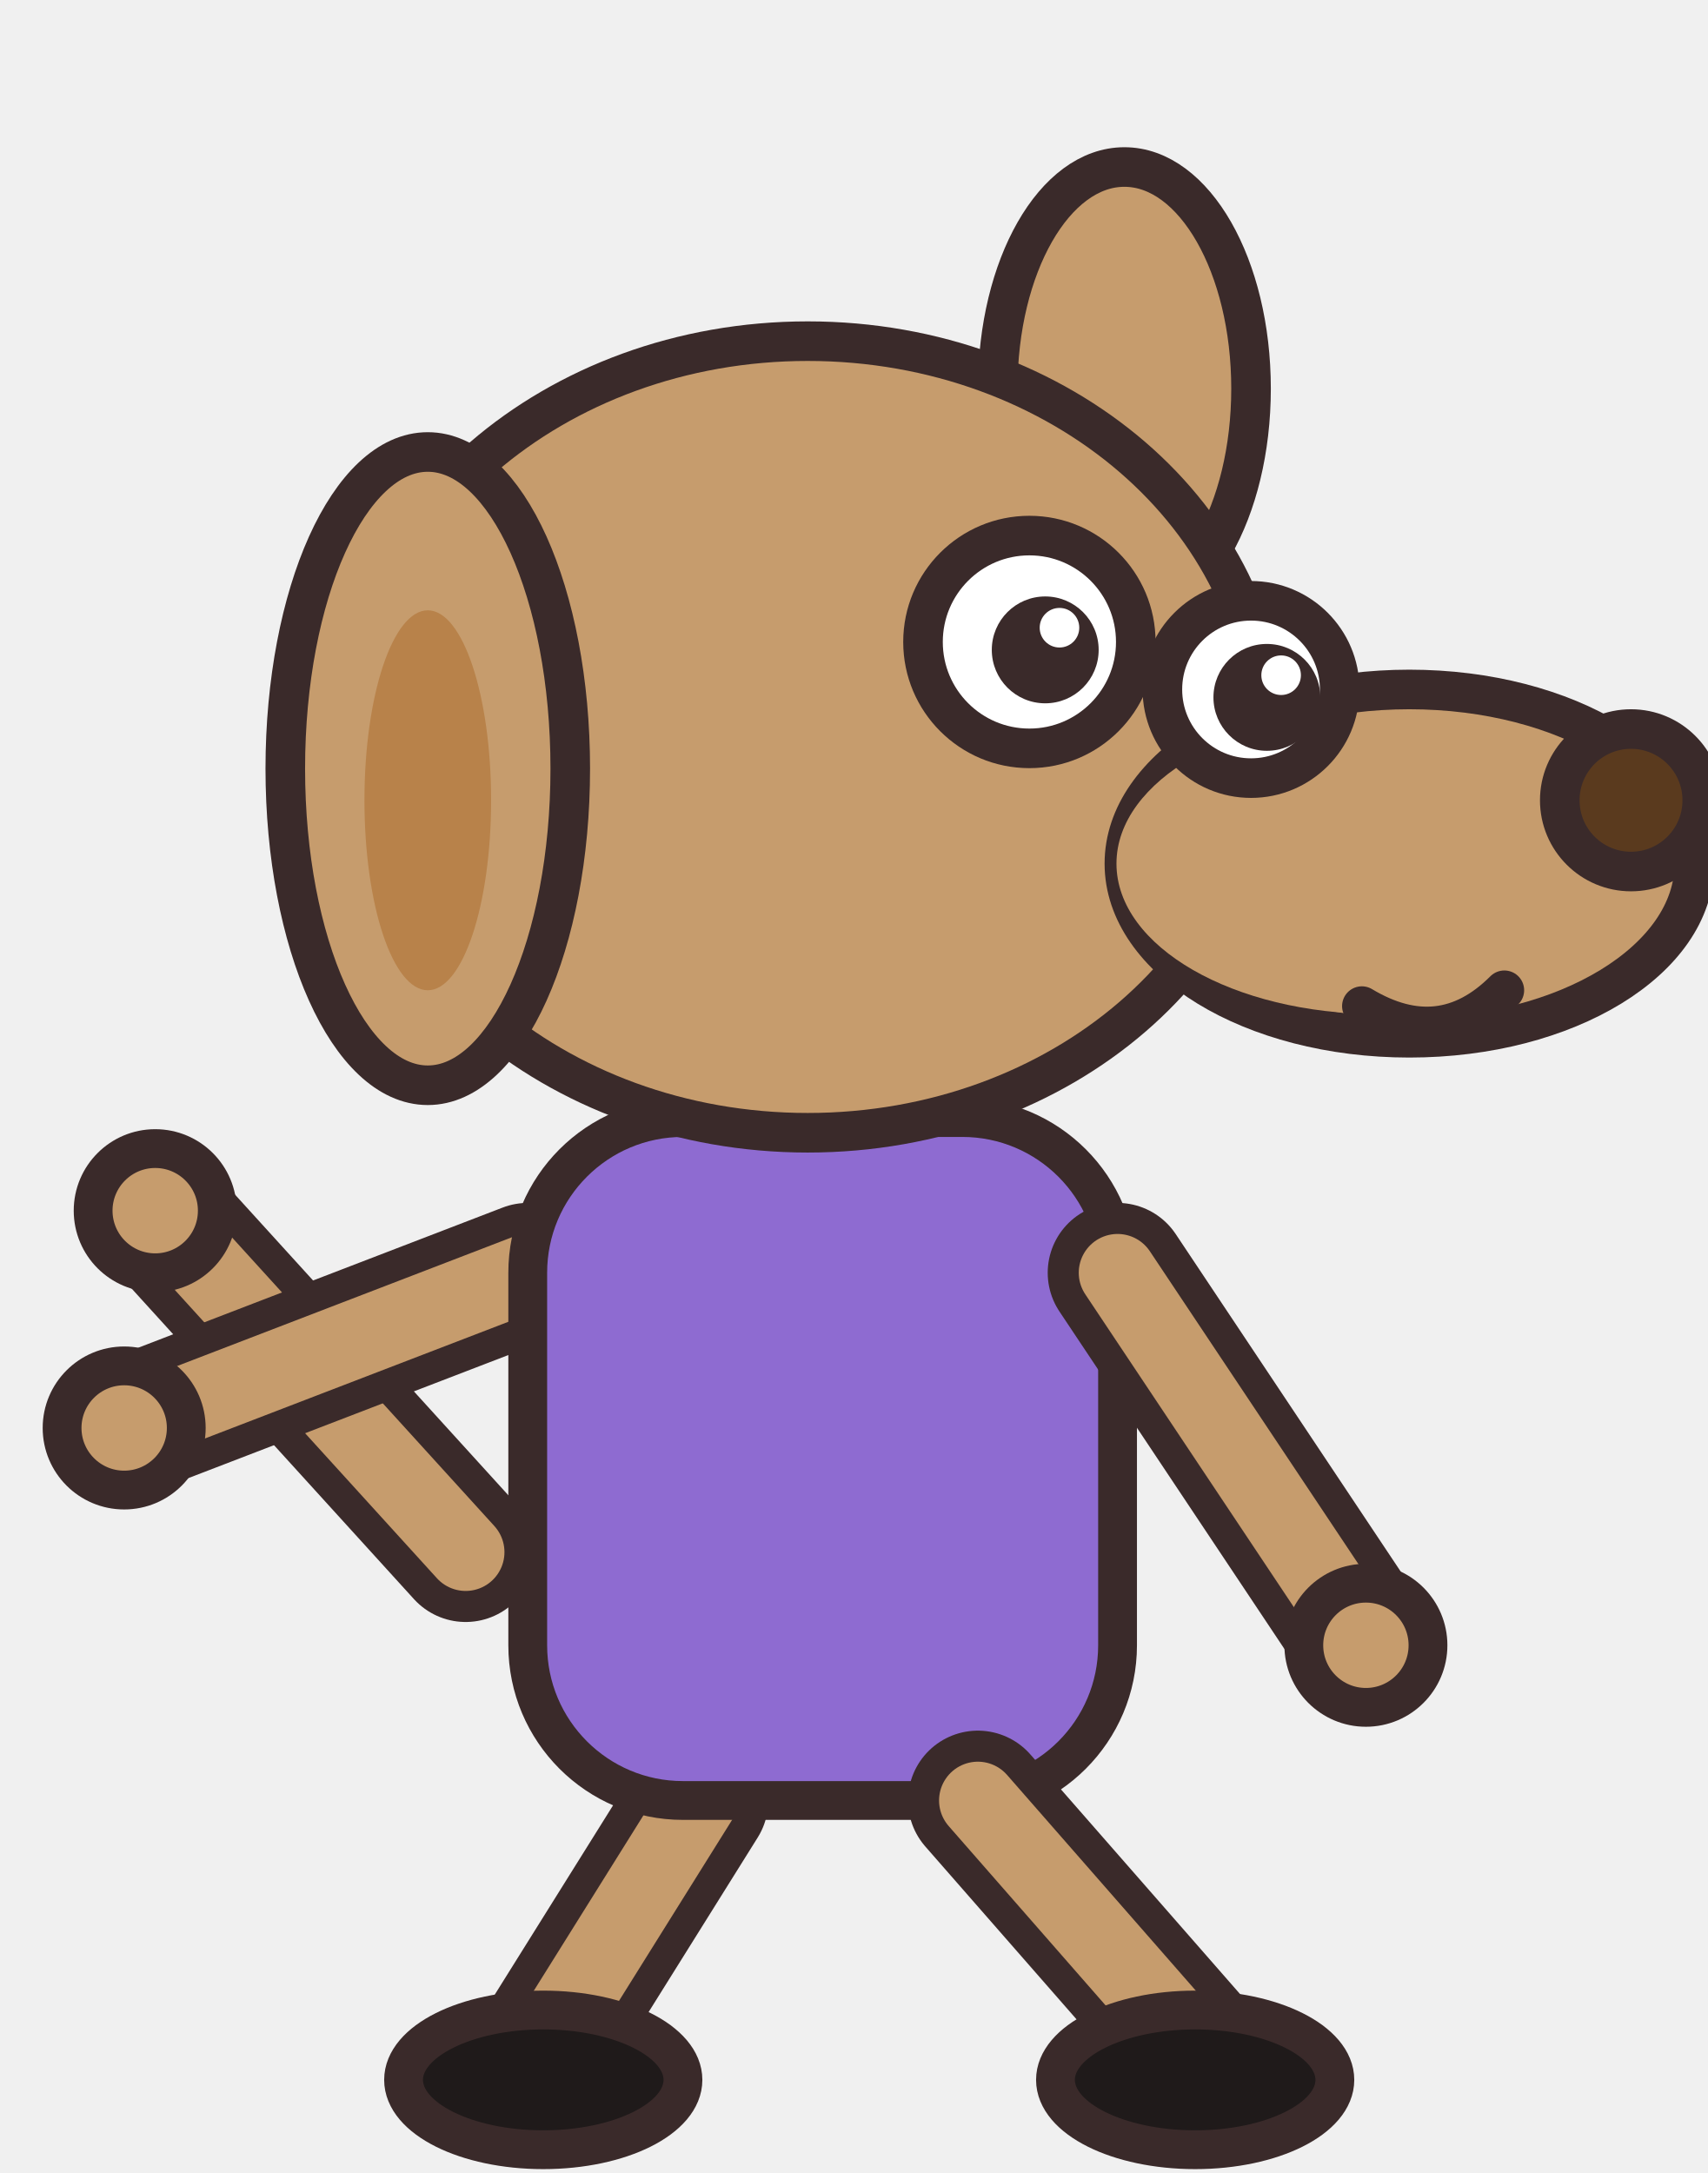
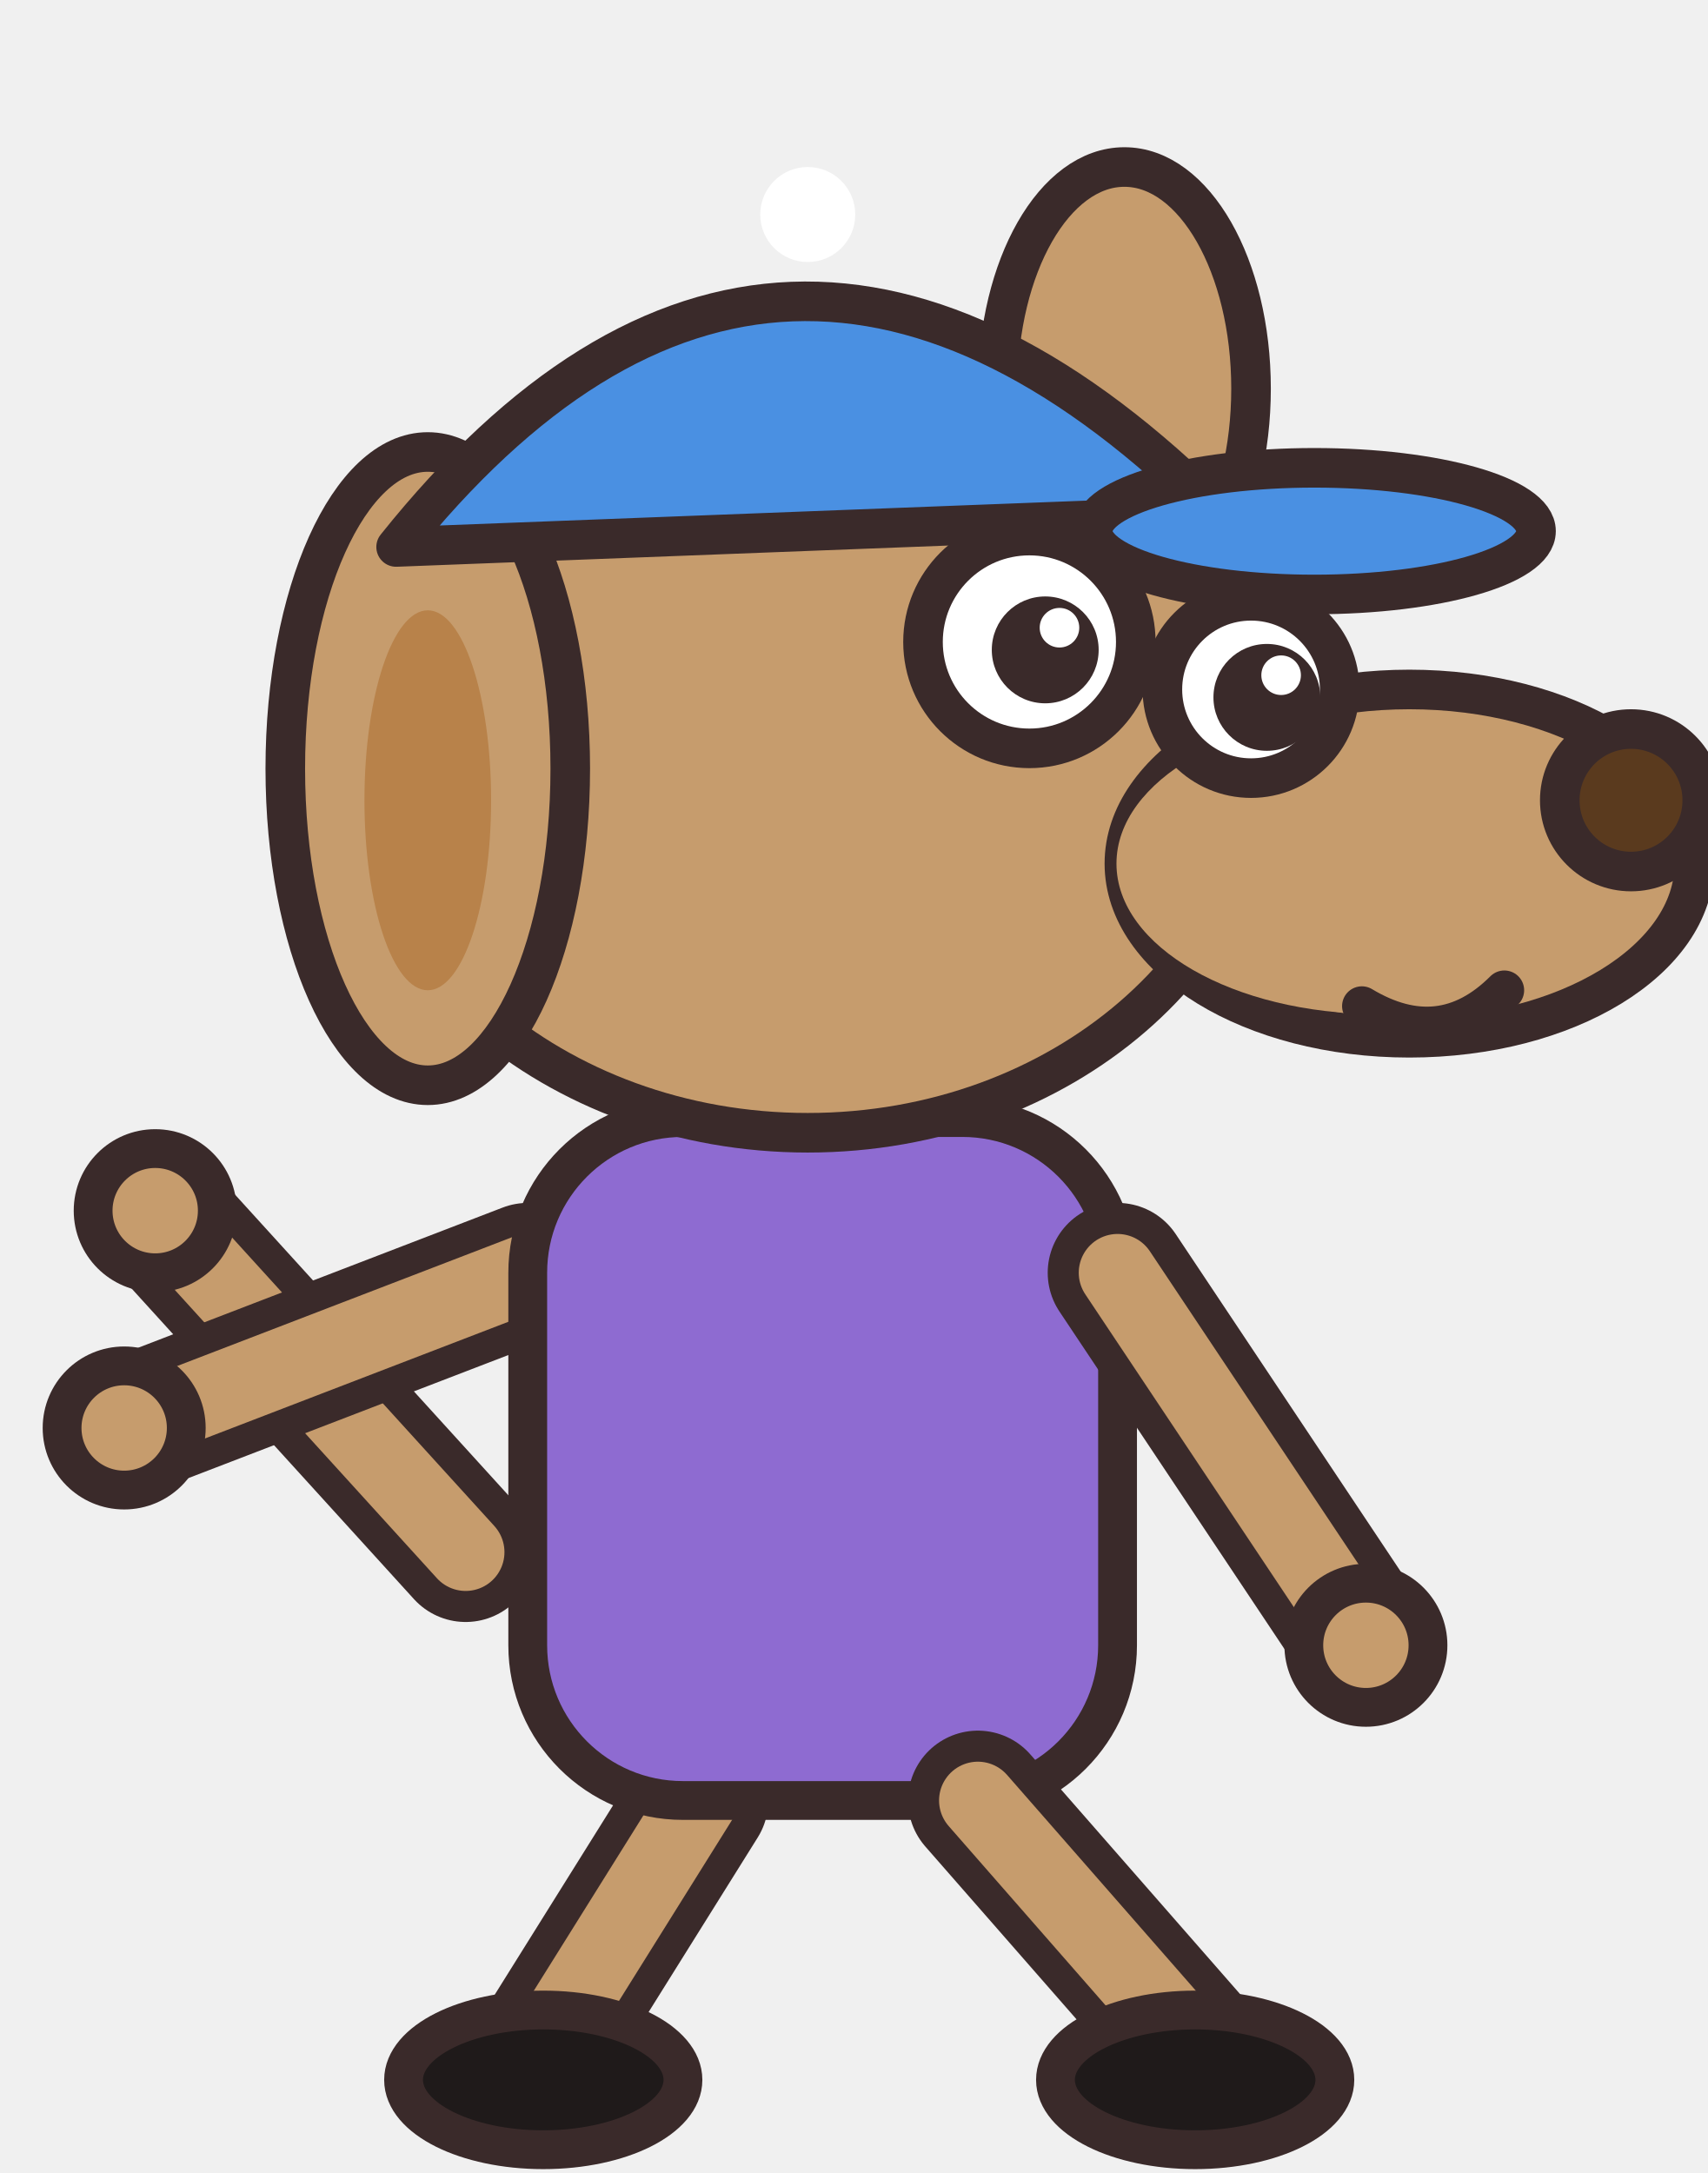
<svg xmlns="http://www.w3.org/2000/svg" viewBox="0 0 110 140">
  <g stroke="#3a2a2a" stroke-linecap="round" stroke-linejoin="round" stroke-width="2.5">
    <path stroke-width="9" d="M30 100 10 78" />
    <path stroke="#c69c6d" stroke-width="5" d="M30 100 10 78" />
    <circle cx="10" cy="78" r="4" fill="#c69c6d" />
    <path stroke-width="9" d="m45 116-10 16" />
    <path stroke="#c69c6d" stroke-width="5" d="m45 116-10 16" />
    <ellipse cx="35" cy="134" fill="#1f1a1a" rx="9" ry="4.5" />
    <path stroke-width="9" d="M34 82 8 92" />
    <path stroke="#c69c6d" stroke-width="5" d="M34 82 8 92" />
    <circle cx="8" cy="92" r="4" fill="#c69c6d" />
    <rect width="38" height="44" x="34" y="72" fill="#8e6bd1" rx="10" />
    <path stroke-width="9" d="m63 116 14 16" />
    <path stroke="#c69c6d" stroke-width="5" d="m63 116 14 16" />
    <ellipse cx="77" cy="134" fill="#1f1a1a" rx="9" ry="4.5" />
    <g transform="translate(-1 -1.48)scale(1.02)">
      <ellipse cx="72" cy="26" fill="#c69c6d" rx="8" ry="14" />
      <ellipse cx="52" cy="48" fill="#c69c6d" rx="29" ry="25" />
      <ellipse cx="90" cy="56" fill="#c69c6d" rx="18" ry="11" />
      <ellipse cx="88" cy="56" fill="#c69c6d" stroke="none" rx="16.5" ry="9.5" />
      <circle cx="104" cy="52" r="4.5" fill="#5a3a1e" />
      <path fill="none" d="M96 64q-4 4-9 1" />
      <circle cx="66" cy="42" r="6.72" fill="#fff" />
      <circle cx="67" cy="42.5" r="3.375" fill="#3a2a2a" stroke="none" />
      <circle cx="67.9" cy="41.1" r="1.25" fill="#fff" stroke="none" />
      <circle cx="80" cy="45" r="5.6" fill="#fff" />
      <circle cx="81" cy="45.5" r="3.375" fill="#3a2a2a" stroke="none" />
      <circle cx="81.9" cy="44.1" r="1.25" fill="#fff" stroke="none" />
      <ellipse cx="28" cy="50" fill="#c69c6d" rx="9" ry="20" />
      <ellipse cx="28" cy="52" fill="#b8824a" stroke="none" rx="4" ry="12" />
+       <path fill="#4a90e2" d="M26 36q24-30 52-2Z" />
+       <ellipse cx="84" cy="35" fill="#4a90e2" rx="14" ry="4" />
+       <circle cx="52" cy="15" r="3" fill="#fff" stroke="none" />
    </g>
    <path stroke-width="9" d="m72 82 16 24" />
    <path stroke="#c69c6d" stroke-width="5" d="m72 82 16 24" />
    <circle cx="88" cy="106" r="4" fill="#c69c6d" />
  </g>
</svg>
